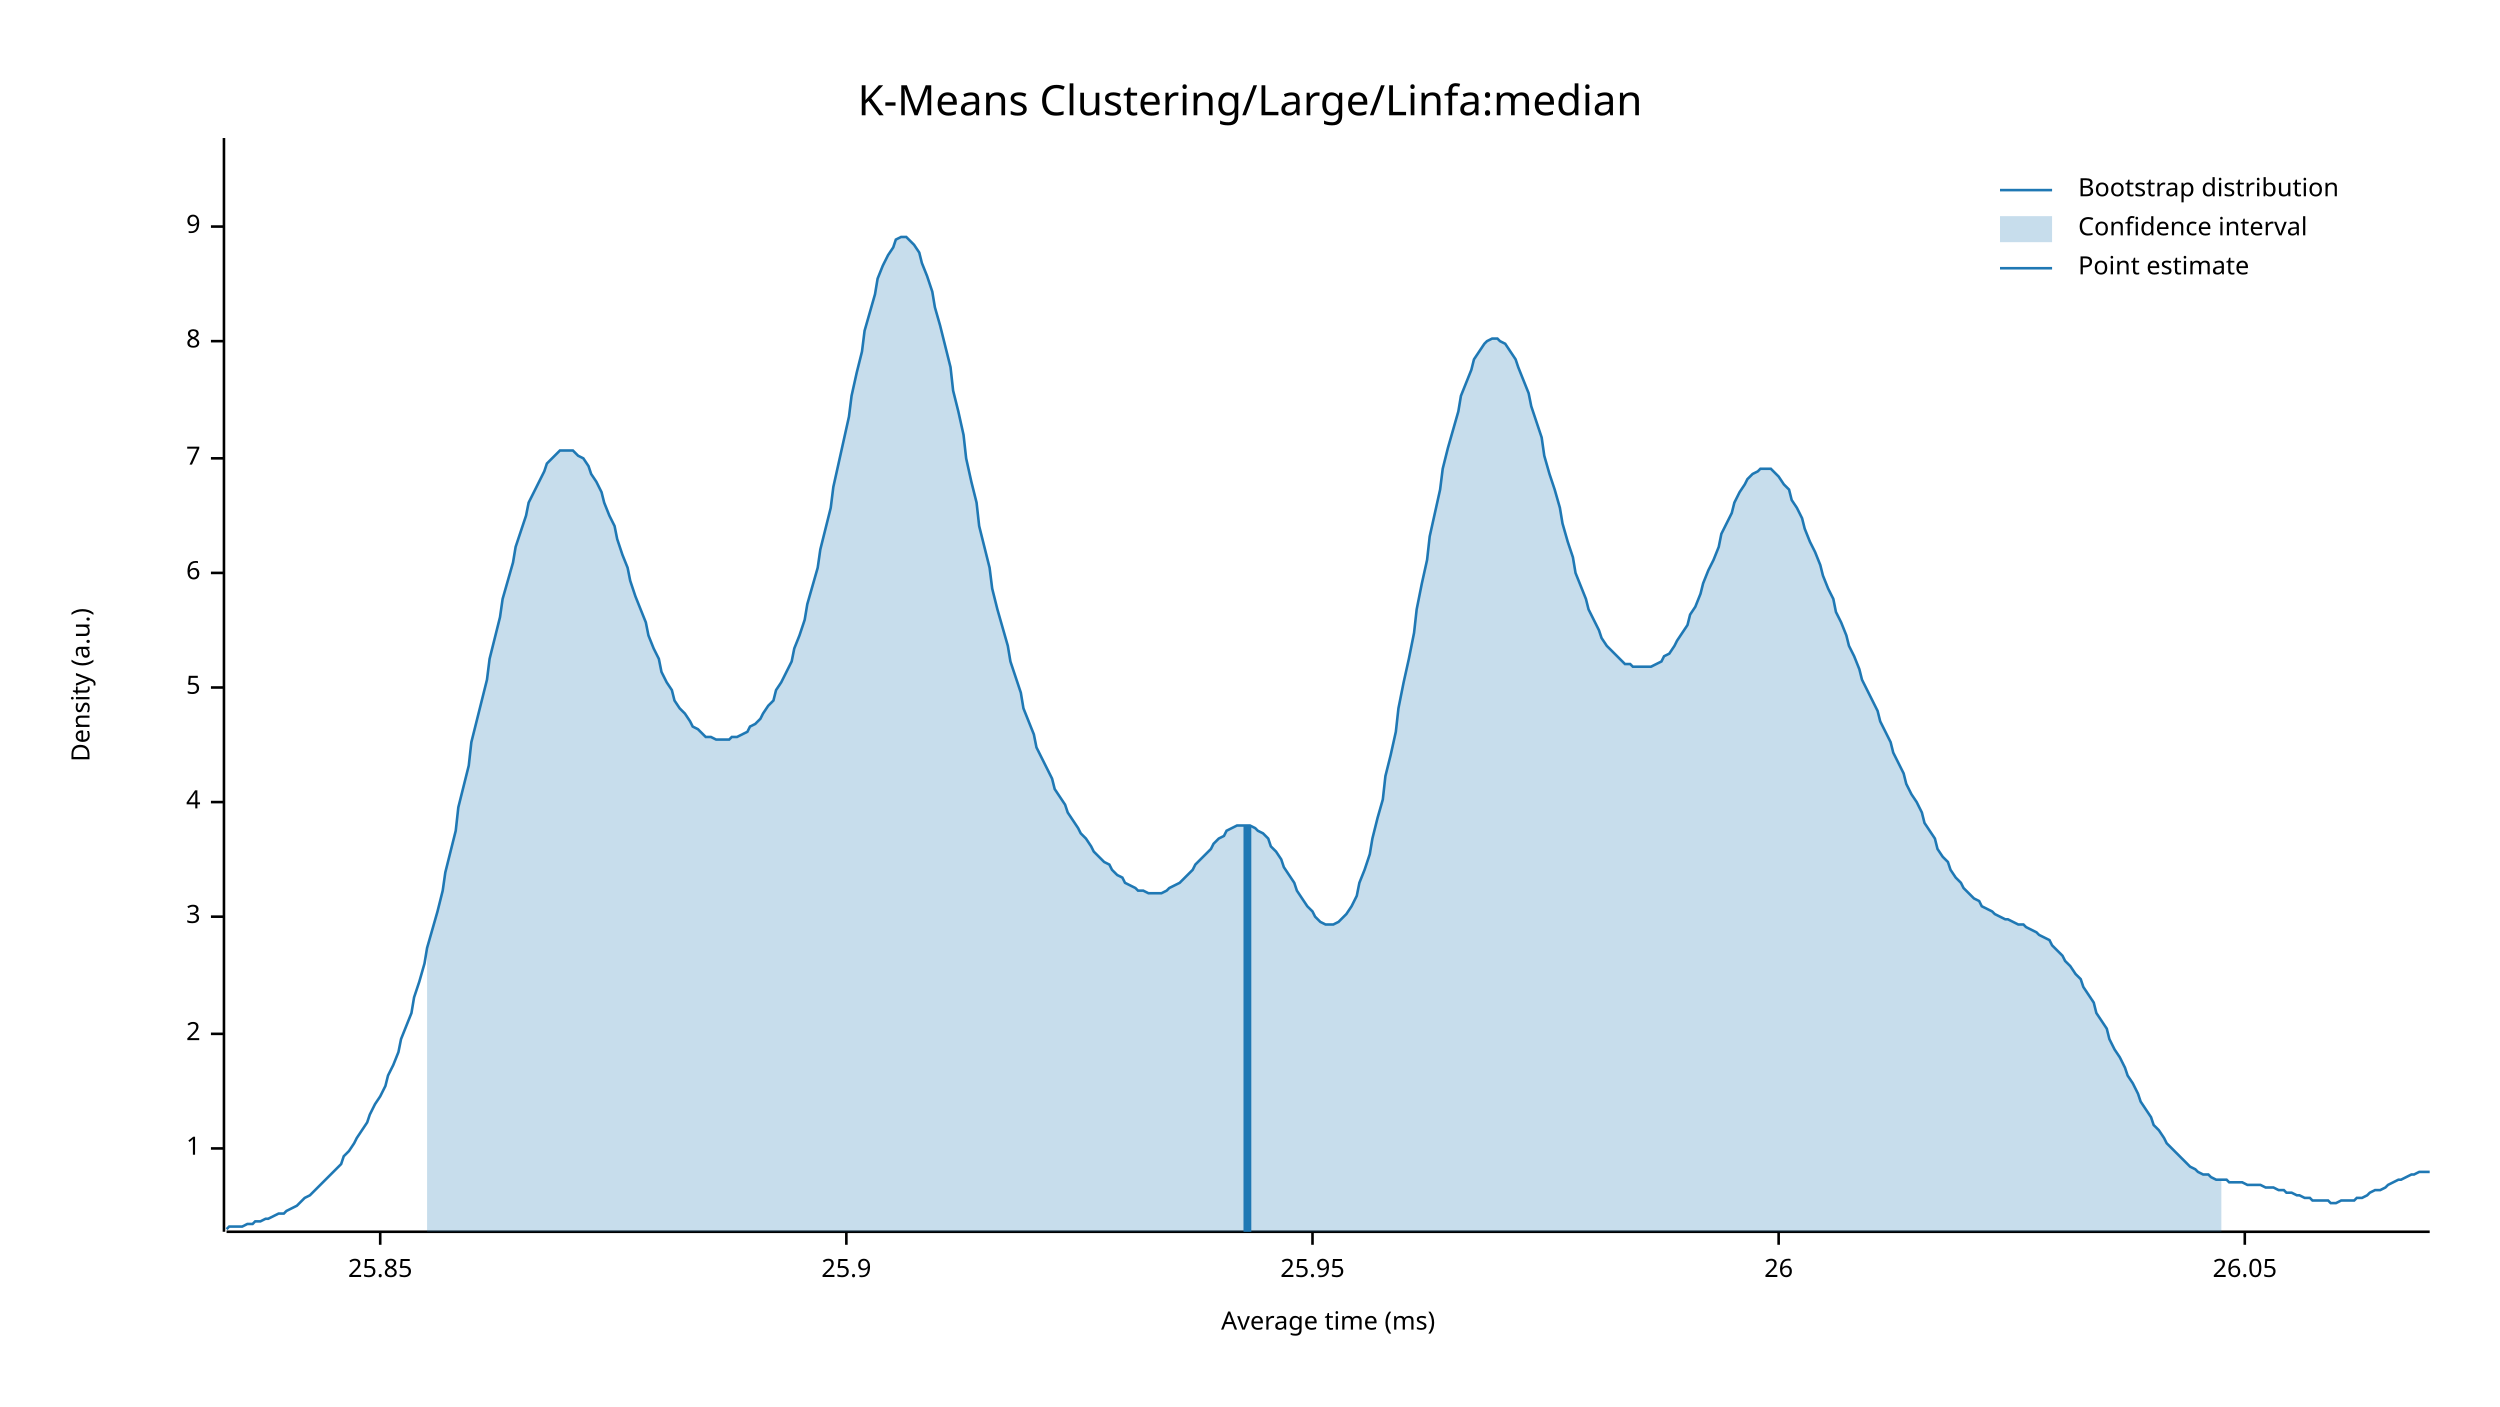
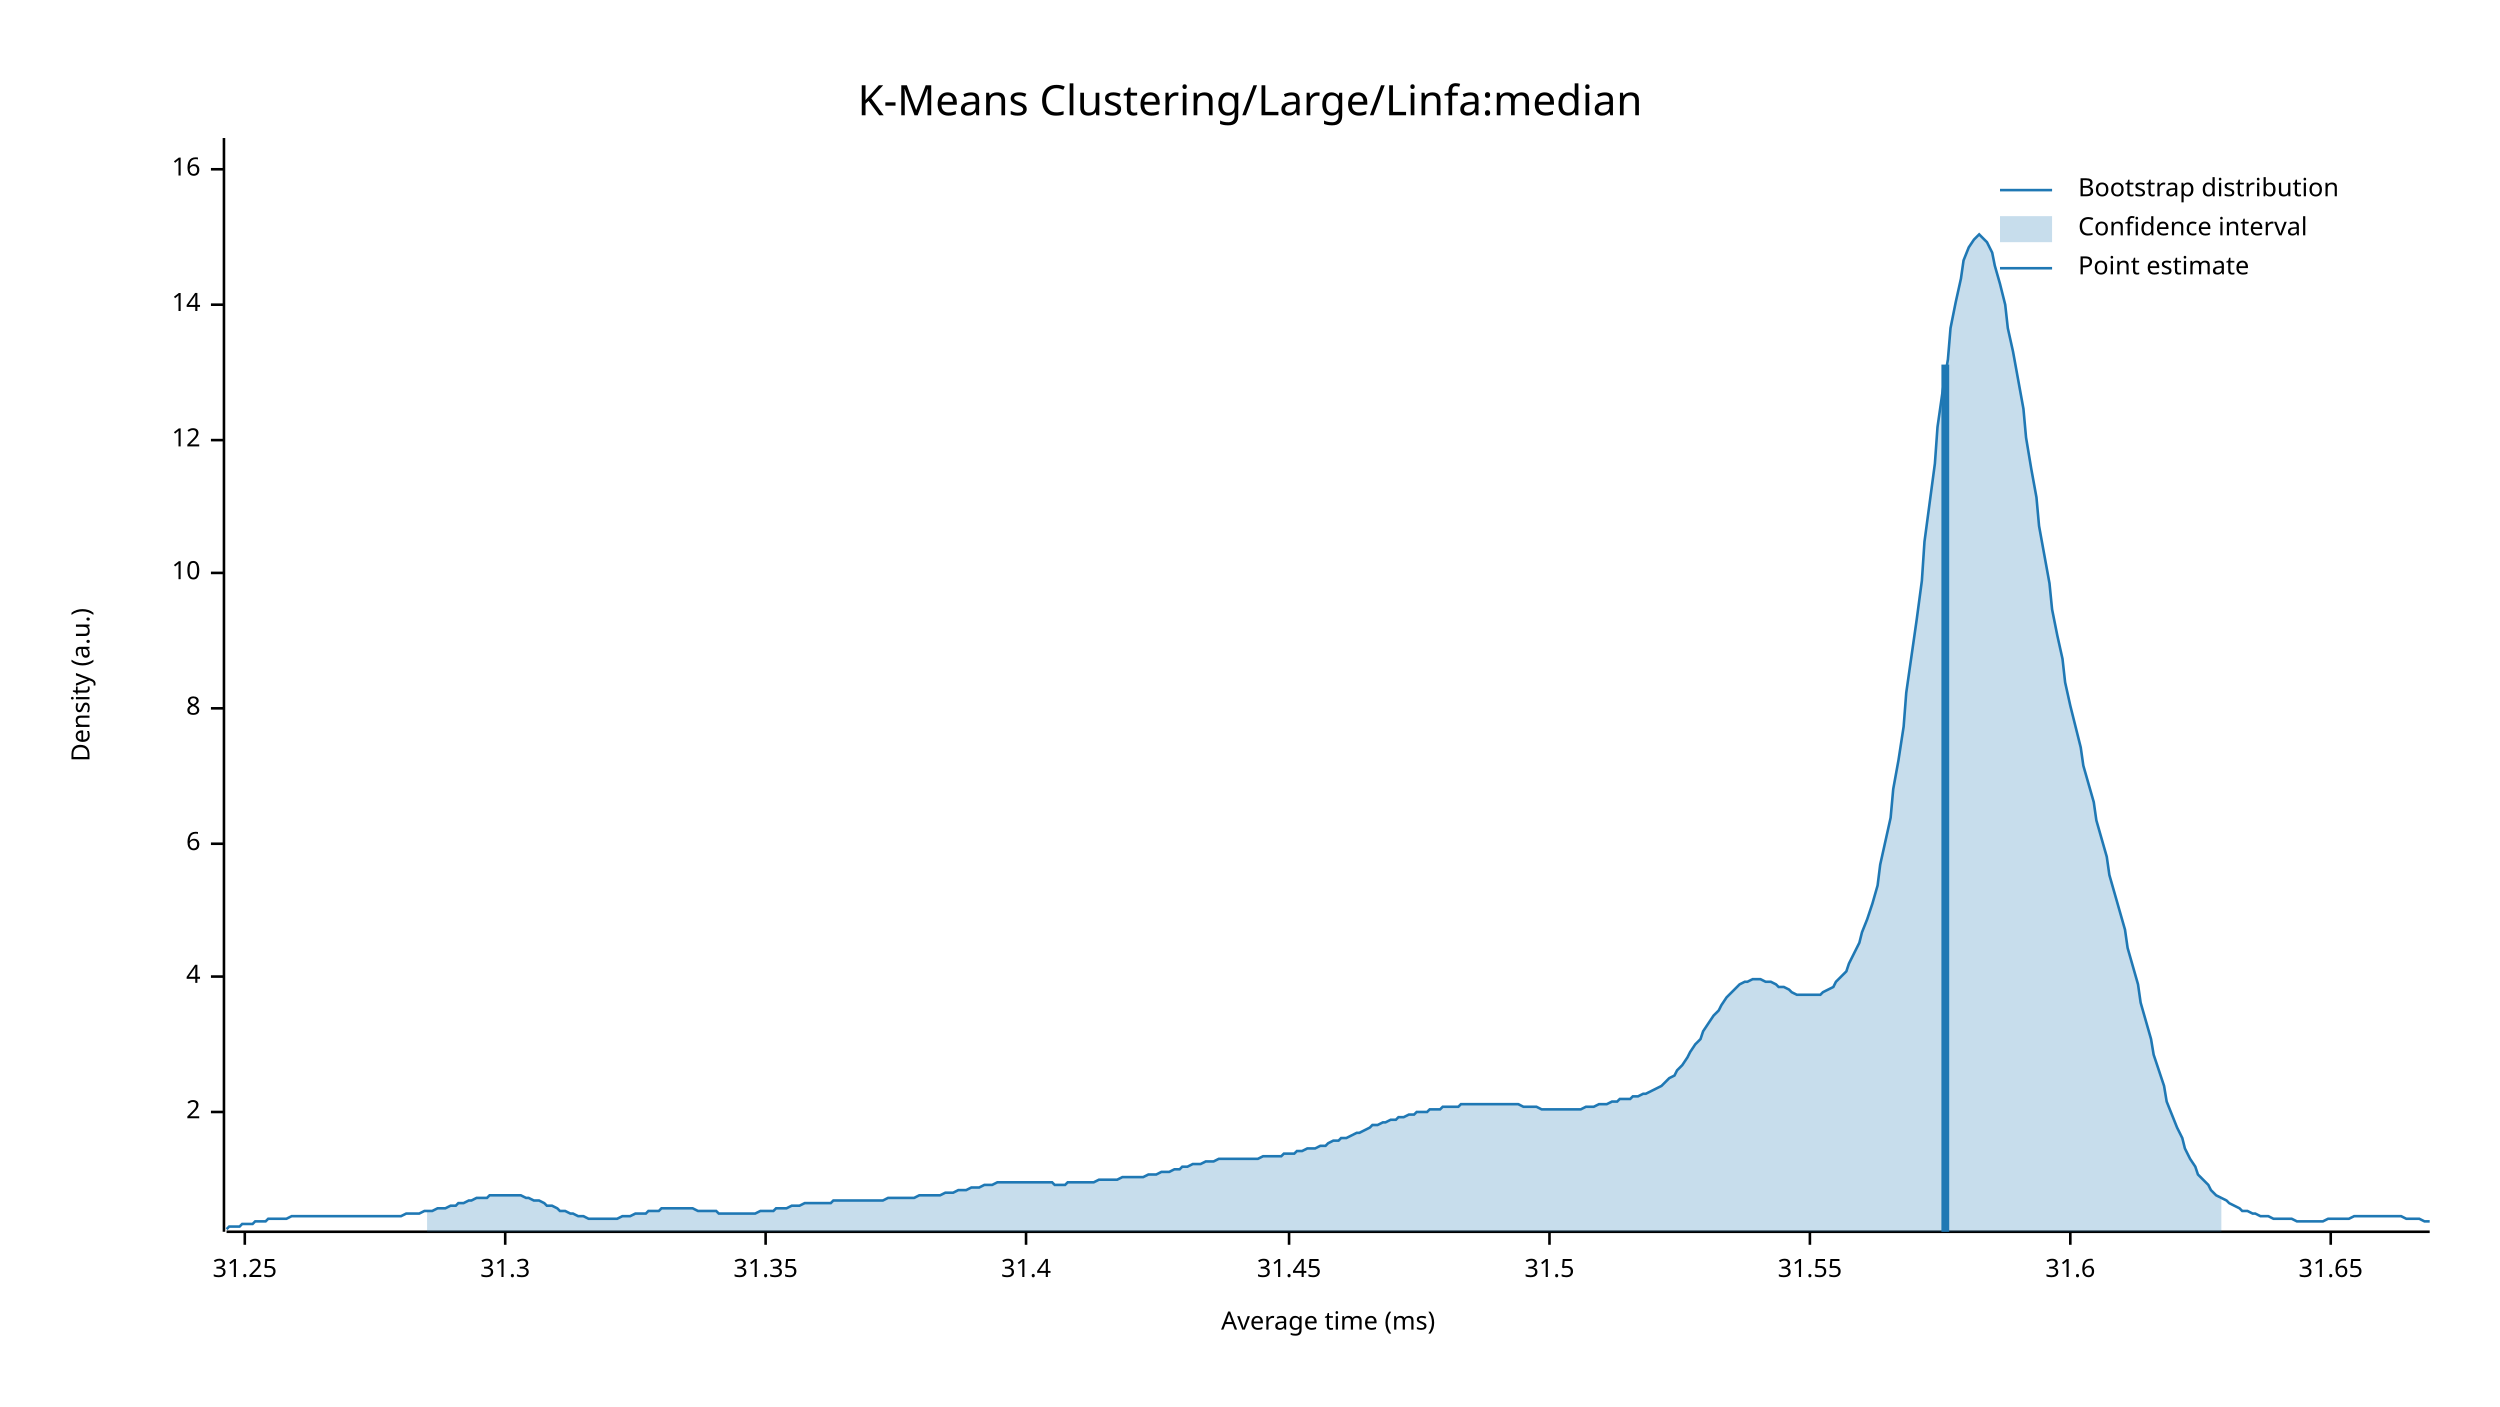
<svg xmlns="http://www.w3.org/2000/svg" width="960" height="540" viewBox="0 0 960 540">
  <text x="480" y="32" dy="0.76em" text-anchor="middle" font-family="sans-serif" font-size="16.129" opacity="1" fill="#000000">
K-Means Clustering/Large/Linfa:median
</text>
  <text x="27" y="263" dy="0.76em" text-anchor="middle" font-family="sans-serif" font-size="9.677" opacity="1" fill="#000000" transform="rotate(270, 27, 263)">
Density (a.u.)
</text>
  <text x="510" y="513" dy="-0.5ex" text-anchor="middle" font-family="sans-serif" font-size="9.677" opacity="1" fill="#000000">
Average time (ms)
</text>
  <polyline fill="none" opacity="1" stroke="#000000" stroke-width="1" points="86,53 86,473 " />
-   <text x="77" y="441" dy="0.5ex" text-anchor="end" font-family="sans-serif" font-size="9.677" opacity="1" fill="#000000">
- 1
- </text>
-   <polyline fill="none" opacity="1" stroke="#000000" stroke-width="1" points="81,441 86,441 " />
-   <text x="77" y="397" dy="0.5ex" text-anchor="end" font-family="sans-serif" font-size="9.677" opacity="1" fill="#000000">
+   <text x="77" y="427" dy="0.5ex" text-anchor="end" font-family="sans-serif" font-size="9.677" opacity="1" fill="#000000">
2
</text>
-   <polyline fill="none" opacity="1" stroke="#000000" stroke-width="1" points="81,397 86,397 " />
-   <text x="77" y="352" dy="0.5ex" text-anchor="end" font-family="sans-serif" font-size="9.677" opacity="1" fill="#000000">
- 3
- </text>
-   <polyline fill="none" opacity="1" stroke="#000000" stroke-width="1" points="81,352 86,352 " />
-   <text x="77" y="308" dy="0.5ex" text-anchor="end" font-family="sans-serif" font-size="9.677" opacity="1" fill="#000000">
+   <polyline fill="none" opacity="1" stroke="#000000" stroke-width="1" points="81,427 86,427 " />
+   <text x="77" y="375" dy="0.5ex" text-anchor="end" font-family="sans-serif" font-size="9.677" opacity="1" fill="#000000">
4
</text>
-   <polyline fill="none" opacity="1" stroke="#000000" stroke-width="1" points="81,308 86,308 " />
-   <text x="77" y="264" dy="0.5ex" text-anchor="end" font-family="sans-serif" font-size="9.677" opacity="1" fill="#000000">
- 5
- </text>
-   <polyline fill="none" opacity="1" stroke="#000000" stroke-width="1" points="81,264 86,264 " />
-   <text x="77" y="220" dy="0.5ex" text-anchor="end" font-family="sans-serif" font-size="9.677" opacity="1" fill="#000000">
+   <polyline fill="none" opacity="1" stroke="#000000" stroke-width="1" points="81,375 86,375 " />
+   <text x="77" y="324" dy="0.5ex" text-anchor="end" font-family="sans-serif" font-size="9.677" opacity="1" fill="#000000">
6
</text>
-   <polyline fill="none" opacity="1" stroke="#000000" stroke-width="1" points="81,220 86,220 " />
-   <text x="77" y="176" dy="0.5ex" text-anchor="end" font-family="sans-serif" font-size="9.677" opacity="1" fill="#000000">
- 7
- </text>
-   <polyline fill="none" opacity="1" stroke="#000000" stroke-width="1" points="81,176 86,176 " />
-   <text x="77" y="131" dy="0.5ex" text-anchor="end" font-family="sans-serif" font-size="9.677" opacity="1" fill="#000000">
+   <polyline fill="none" opacity="1" stroke="#000000" stroke-width="1" points="81,324 86,324 " />
+   <text x="77" y="272" dy="0.5ex" text-anchor="end" font-family="sans-serif" font-size="9.677" opacity="1" fill="#000000">
8
</text>
-   <polyline fill="none" opacity="1" stroke="#000000" stroke-width="1" points="81,131 86,131 " />
-   <text x="77" y="87" dy="0.5ex" text-anchor="end" font-family="sans-serif" font-size="9.677" opacity="1" fill="#000000">
- 9
+   <polyline fill="none" opacity="1" stroke="#000000" stroke-width="1" points="81,272 86,272 " />
+   <text x="77" y="220" dy="0.5ex" text-anchor="end" font-family="sans-serif" font-size="9.677" opacity="1" fill="#000000">
+ 10
</text>
-   <polyline fill="none" opacity="1" stroke="#000000" stroke-width="1" points="81,87 86,87 " />
+   <polyline fill="none" opacity="1" stroke="#000000" stroke-width="1" points="81,220 86,220 " />
+   <text x="77" y="169" dy="0.5ex" text-anchor="end" font-family="sans-serif" font-size="9.677" opacity="1" fill="#000000">
+ 12
+ </text>
+   <polyline fill="none" opacity="1" stroke="#000000" stroke-width="1" points="81,169 86,169 " />
+   <text x="77" y="117" dy="0.5ex" text-anchor="end" font-family="sans-serif" font-size="9.677" opacity="1" fill="#000000">
+ 14
+ </text>
+   <polyline fill="none" opacity="1" stroke="#000000" stroke-width="1" points="81,117 86,117 " />
+   <text x="77" y="65" dy="0.5ex" text-anchor="end" font-family="sans-serif" font-size="9.677" opacity="1" fill="#000000">
+ 16
+ </text>
+   <polyline fill="none" opacity="1" stroke="#000000" stroke-width="1" points="81,65 86,65 " />
  <polyline fill="none" opacity="1" stroke="#000000" stroke-width="1" points="87,473 933,473 " />
-   <text x="146" y="483" dy="0.76em" text-anchor="middle" font-family="sans-serif" font-size="9.677" opacity="1" fill="#000000">
- 25.85
+   <text x="94" y="483" dy="0.76em" text-anchor="middle" font-family="sans-serif" font-size="9.677" opacity="1" fill="#000000">
+ 31.25
</text>
-   <polyline fill="none" opacity="1" stroke="#000000" stroke-width="1" points="146,473 146,478 " />
-   <text x="325" y="483" dy="0.76em" text-anchor="middle" font-family="sans-serif" font-size="9.677" opacity="1" fill="#000000">
- 25.9
+   <polyline fill="none" opacity="1" stroke="#000000" stroke-width="1" points="94,473 94,478 " />
+   <text x="194" y="483" dy="0.76em" text-anchor="middle" font-family="sans-serif" font-size="9.677" opacity="1" fill="#000000">
+ 31.3
</text>
-   <polyline fill="none" opacity="1" stroke="#000000" stroke-width="1" points="325,473 325,478 " />
-   <text x="504" y="483" dy="0.76em" text-anchor="middle" font-family="sans-serif" font-size="9.677" opacity="1" fill="#000000">
- 25.95
+   <polyline fill="none" opacity="1" stroke="#000000" stroke-width="1" points="194,473 194,478 " />
+   <text x="294" y="483" dy="0.76em" text-anchor="middle" font-family="sans-serif" font-size="9.677" opacity="1" fill="#000000">
+ 31.35
</text>
-   <polyline fill="none" opacity="1" stroke="#000000" stroke-width="1" points="504,473 504,478 " />
-   <text x="683" y="483" dy="0.76em" text-anchor="middle" font-family="sans-serif" font-size="9.677" opacity="1" fill="#000000">
- 26
+   <polyline fill="none" opacity="1" stroke="#000000" stroke-width="1" points="294,473 294,478 " />
+   <text x="394" y="483" dy="0.76em" text-anchor="middle" font-family="sans-serif" font-size="9.677" opacity="1" fill="#000000">
+ 31.4
</text>
-   <polyline fill="none" opacity="1" stroke="#000000" stroke-width="1" points="683,473 683,478 " />
-   <text x="862" y="483" dy="0.76em" text-anchor="middle" font-family="sans-serif" font-size="9.677" opacity="1" fill="#000000">
- 26.05
+   <polyline fill="none" opacity="1" stroke="#000000" stroke-width="1" points="394,473 394,478 " />
+   <text x="495" y="483" dy="0.76em" text-anchor="middle" font-family="sans-serif" font-size="9.677" opacity="1" fill="#000000">
+ 31.45
</text>
-   <polyline fill="none" opacity="1" stroke="#000000" stroke-width="1" points="862,473 862,478 " />
-   <polyline fill="none" opacity="1" stroke="#1F78B4" stroke-width="1" points="87,472 88,471 90,471 92,471 93,471 95,470 97,470 98,469 100,469 102,468 103,468 105,467 107,466 109,466 110,465 112,464 114,463 115,462 117,460 119,459 120,458 122,456 124,454 125,453 127,451 129,449 131,447 132,444 134,442 136,439 137,437 139,434 141,431 142,428 144,424 146,421 148,417 149,413 151,409 153,404 154,399 156,394 158,389 159,383 161,377 163,370 164,364 166,357 168,350 170,342 171,335 173,327 175,319 176,310 178,302 180,294 181,285 183,277 185,269 187,261 188,253 190,245 192,237 193,230 195,223 197,216 198,210 200,204 202,198 203,193 205,189 207,185 209,181 210,178 212,176 214,174 215,173 217,173 219,173 220,173 222,175 224,176 226,179 227,182 229,185 231,189 232,193 234,198 236,202 237,207 239,213 241,218 242,223 244,229 246,234 248,239 249,244 251,249 253,253 254,258 256,262 258,265 259,269 261,272 263,274 265,277 266,279 268,280 270,282 271,283 273,283 275,284 276,284 278,284 280,284 281,283 283,283 285,282 287,281 288,279 290,278 292,276 293,274 295,271 297,269 298,265 300,262 302,258 304,254 305,249 307,244 309,238 310,232 312,225 314,218 315,211 317,203 319,195 320,187 322,178 324,169 326,160 327,152 329,143 331,135 332,127 334,120 336,113 337,107 339,102 341,98 343,95 344,92 346,91 348,91 349,92 351,94 353,97 354,101 356,106 358,112 359,118 361,125 363,133 365,141 366,150 368,158 370,167 371,176 373,185 375,193 376,202 378,210 380,218 381,226 383,234 385,241 387,248 388,254 390,260 392,266 393,272 395,277 397,282 398,287 400,291 402,295 404,299 405,303 407,306 409,309 410,312 412,315 414,318 415,320 417,322 419,325 420,327 422,329 424,331 426,332 427,334 429,336 431,337 432,339 434,340 436,341 437,342 439,342 441,343 443,343 444,343 446,343 448,342 449,341 451,340 453,339 454,338 456,336 458,334 459,332 461,330 463,328 465,326 466,324 468,322 470,321 471,319 473,318 475,317 476,317 478,317 480,317 482,318 483,319 485,320 487,322 488,325 490,327 492,330 493,333 495,336 497,339 498,342 500,345 502,348 504,350 505,352 507,354 509,355 510,355 512,355 514,354 515,353 517,351 519,348 521,344 522,339 524,334 526,328 527,322 529,314 531,307 532,298 534,290 536,281 537,272 539,262 541,253 543,243 544,234 546,224 548,215 549,206 551,197 553,188 554,180 556,172 558,165 560,158 561,152 563,147 565,142 566,138 568,135 570,132 571,131 573,130 575,130 576,131 578,132 580,135 582,138 583,141 585,146 587,151 588,156 590,162 592,168 593,175 595,182 597,188 599,195 600,201 602,208 604,214 605,220 607,225 609,230 610,234 612,238 614,242 615,245 617,248 619,250 621,252 622,253 624,255 626,255 627,256 629,256 631,256 632,256 634,256 636,255 638,254 639,252 641,251 643,248 644,246 646,243 648,240 649,236 651,233 653,228 654,224 656,219 658,215 660,210 661,205 663,201 665,197 666,193 668,189 670,186 671,184 673,182 675,181 676,180 678,180 680,180 682,182 683,183 685,186 687,188 688,192 690,195 692,199 693,203 695,208 697,212 699,217 700,221 702,226 704,230 705,235 707,239 709,244 710,248 712,252 714,257 715,261 717,265 719,269 721,273 722,277 724,281 726,285 727,289 729,293 731,297 732,301 734,305 736,308 738,312 739,316 741,319 743,322 744,326 746,329 748,331 749,334 751,337 753,339 754,341 756,343 758,345 760,346 761,348 763,349 765,350 766,351 768,352 770,353 771,353 773,354 775,355 777,355 778,356 780,357 782,358 783,359 785,360 787,361 788,363 790,365 792,367 793,369 795,371 797,374 799,376 800,379 802,382 804,385 805,389 807,392 809,395 810,399 812,403 814,406 816,410 817,413 819,416 821,420 822,423 824,426 826,429 827,432 829,434 831,437 832,439 834,441 836,443 838,445 839,446 841,448 843,449 844,450 846,451 848,451 849,452 851,453 853,453 855,453 856,454 858,454 860,454 861,454 863,455 865,455 866,455 868,455 870,456 871,456 873,456 875,457 877,457 878,458 880,458 882,459 883,459 885,460 887,460 888,461 890,461 892,461 894,461 895,462 897,462 899,461 900,461 902,461 904,461 905,460 907,460 909,459 910,458 912,457 914,457 916,456 917,455 919,454 921,453 922,453 924,452 926,451 927,451 929,450 931,450 933,450 " />
-   <polygon opacity="0.25" fill="#1F78B4" points="164,364 166,357 168,350 170,342 171,335 173,327 175,319 176,310 178,302 180,294 181,285 183,277 185,269 187,261 188,253 190,245 192,237 193,230 195,223 197,216 198,210 200,204 202,198 203,193 205,189 207,185 209,181 210,178 212,176 214,174 215,173 217,173 219,173 220,173 222,175 224,176 226,179 227,182 229,185 231,189 232,193 234,198 236,202 237,207 239,213 241,218 242,223 244,229 246,234 248,239 249,244 251,249 253,253 254,258 256,262 258,265 259,269 261,272 263,274 265,277 266,279 268,280 270,282 271,283 273,283 275,284 276,284 278,284 280,284 281,283 283,283 285,282 287,281 288,279 290,278 292,276 293,274 295,271 297,269 298,265 300,262 302,258 304,254 305,249 307,244 309,238 310,232 312,225 314,218 315,211 317,203 319,195 320,187 322,178 324,169 326,160 327,152 329,143 331,135 332,127 334,120 336,113 337,107 339,102 341,98 343,95 344,92 346,91 348,91 349,92 351,94 353,97 354,101 356,106 358,112 359,118 361,125 363,133 365,141 366,150 368,158 370,167 371,176 373,185 375,193 376,202 378,210 380,218 381,226 383,234 385,241 387,248 388,254 390,260 392,266 393,272 395,277 397,282 398,287 400,291 402,295 404,299 405,303 407,306 409,309 410,312 412,315 414,318 415,320 417,322 419,325 420,327 422,329 424,331 426,332 427,334 429,336 431,337 432,339 434,340 436,341 437,342 439,342 441,343 443,343 444,343 446,343 448,342 449,341 451,340 453,339 454,338 456,336 458,334 459,332 461,330 463,328 465,326 466,324 468,322 470,321 471,319 473,318 475,317 476,317 478,317 480,317 482,318 483,319 485,320 487,322 488,325 490,327 492,330 493,333 495,336 497,339 498,342 500,345 502,348 504,350 505,352 507,354 509,355 510,355 512,355 514,354 515,353 517,351 519,348 521,344 522,339 524,334 526,328 527,322 529,314 531,307 532,298 534,290 536,281 537,272 539,262 541,253 543,243 544,234 546,224 548,215 549,206 551,197 553,188 554,180 556,172 558,165 560,158 561,152 563,147 565,142 566,138 568,135 570,132 571,131 573,130 575,130 576,131 578,132 580,135 582,138 583,141 585,146 587,151 588,156 590,162 592,168 593,175 595,182 597,188 599,195 600,201 602,208 604,214 605,220 607,225 609,230 610,234 612,238 614,242 615,245 617,248 619,250 621,252 622,253 624,255 626,255 627,256 629,256 631,256 632,256 634,256 636,255 638,254 639,252 641,251 643,248 644,246 646,243 648,240 649,236 651,233 653,228 654,224 656,219 658,215 660,210 661,205 663,201 665,197 666,193 668,189 670,186 671,184 673,182 675,181 676,180 678,180 680,180 682,182 683,183 685,186 687,188 688,192 690,195 692,199 693,203 695,208 697,212 699,217 700,221 702,226 704,230 705,235 707,239 709,244 710,248 712,252 714,257 715,261 717,265 719,269 721,273 722,277 724,281 726,285 727,289 729,293 731,297 732,301 734,305 736,308 738,312 739,316 741,319 743,322 744,326 746,329 748,331 749,334 751,337 753,339 754,341 756,343 758,345 760,346 761,348 763,349 765,350 766,351 768,352 770,353 771,353 773,354 775,355 777,355 778,356 780,357 782,358 783,359 785,360 787,361 788,363 790,365 792,367 793,369 795,371 797,374 799,376 800,379 802,382 804,385 805,389 807,392 809,395 810,399 812,403 814,406 816,410 817,413 819,416 821,420 822,423 824,426 826,429 827,432 829,434 831,437 832,439 834,441 836,443 838,445 839,446 841,448 843,449 844,450 846,451 848,451 849,452 851,453 853,453 853,473 164,473 " />
-   <polyline fill="none" opacity="1" stroke="#1F78B4" stroke-width="3" points="479,473 479,317 " />
+   <polyline fill="none" opacity="1" stroke="#000000" stroke-width="1" points="495,473 495,478 " />
+   <text x="595" y="483" dy="0.76em" text-anchor="middle" font-family="sans-serif" font-size="9.677" opacity="1" fill="#000000">
+ 31.5
+ </text>
+   <polyline fill="none" opacity="1" stroke="#000000" stroke-width="1" points="595,473 595,478 " />
+   <text x="695" y="483" dy="0.76em" text-anchor="middle" font-family="sans-serif" font-size="9.677" opacity="1" fill="#000000">
+ 31.55
+ </text>
+   <polyline fill="none" opacity="1" stroke="#000000" stroke-width="1" points="695,473 695,478 " />
+   <text x="795" y="483" dy="0.76em" text-anchor="middle" font-family="sans-serif" font-size="9.677" opacity="1" fill="#000000">
+ 31.6
+ </text>
+   <polyline fill="none" opacity="1" stroke="#000000" stroke-width="1" points="795,473 795,478 " />
+   <text x="895" y="483" dy="0.76em" text-anchor="middle" font-family="sans-serif" font-size="9.677" opacity="1" fill="#000000">
+ 31.65
+ </text>
+   <polyline fill="none" opacity="1" stroke="#000000" stroke-width="1" points="895,473 895,478 " />
+   <polyline fill="none" opacity="1" stroke="#1F78B4" stroke-width="1" points="87,472 88,471 90,471 92,471 93,470 95,470 97,470 98,469 100,469 102,469 103,468 105,468 107,468 109,468 110,468 112,467 114,467 115,467 117,467 119,467 120,467 122,467 124,467 125,467 127,467 129,467 131,467 132,467 134,467 136,467 137,467 139,467 141,467 142,467 144,467 146,467 148,467 149,467 151,467 153,467 154,467 156,466 158,466 159,466 161,466 163,465 164,465 166,465 168,464 170,464 171,464 173,463 175,463 176,462 178,462 180,461 181,461 183,460 185,460 187,460 188,459 190,459 192,459 193,459 195,459 197,459 198,459 200,459 202,460 203,460 205,461 207,461 209,462 210,463 212,463 214,464 215,465 217,465 219,466 220,466 222,467 224,467 226,468 227,468 229,468 231,468 232,468 234,468 236,468 237,468 239,467 241,467 242,467 244,466 246,466 248,466 249,465 251,465 253,465 254,464 256,464 258,464 259,464 261,464 263,464 265,464 266,464 268,465 270,465 271,465 273,465 275,465 276,466 278,466 280,466 281,466 283,466 285,466 287,466 288,466 290,466 292,465 293,465 295,465 297,465 298,464 300,464 302,464 304,463 305,463 307,463 309,462 310,462 312,462 314,462 315,462 317,462 319,462 320,461 322,461 324,461 326,461 327,461 329,461 331,461 332,461 334,461 336,461 337,461 339,461 341,460 343,460 344,460 346,460 348,460 349,460 351,460 353,459 354,459 356,459 358,459 359,459 361,459 363,458 365,458 366,458 368,457 370,457 371,457 373,456 375,456 376,456 378,455 380,455 381,455 383,454 385,454 387,454 388,454 390,454 392,454 393,454 395,454 397,454 398,454 400,454 402,454 404,454 405,455 407,455 409,455 410,454 412,454 414,454 415,454 417,454 419,454 420,454 422,453 424,453 426,453 427,453 429,453 431,452 432,452 434,452 436,452 437,452 439,452 441,451 443,451 444,451 446,450 448,450 449,450 451,449 453,449 454,448 456,448 458,447 459,447 461,447 463,446 465,446 466,446 468,445 470,445 471,445 473,445 475,445 476,445 478,445 480,445 482,445 483,445 485,444 487,444 488,444 490,444 492,444 493,443 495,443 497,443 498,442 500,442 502,441 504,441 505,441 507,440 509,440 510,439 512,438 514,438 515,437 517,437 519,436 521,435 522,435 524,434 526,433 527,432 529,432 531,431 532,431 534,430 536,430 537,429 539,429 541,428 543,428 544,427 546,427 548,427 549,426 551,426 553,426 554,425 556,425 558,425 560,425 561,424 563,424 565,424 566,424 568,424 570,424 571,424 573,424 575,424 576,424 578,424 580,424 582,424 583,424 585,425 587,425 588,425 590,425 592,426 593,426 595,426 597,426 599,426 600,426 602,426 604,426 605,426 607,426 609,425 610,425 612,425 614,424 615,424 617,424 619,423 621,423 622,422 624,422 626,422 627,421 629,421 631,420 632,420 634,419 636,418 638,417 639,416 641,414 643,413 644,411 646,409 648,406 649,404 651,401 653,399 654,396 656,393 658,390 660,388 661,386 663,383 665,381 666,380 668,378 670,377 671,377 673,376 675,376 676,376 678,377 680,377 682,378 683,379 685,379 687,380 688,381 690,382 692,382 693,382 695,382 697,382 699,382 700,381 702,380 704,379 705,377 707,375 709,373 710,370 712,366 714,362 715,358 717,353 719,347 721,340 722,332 724,323 726,314 727,303 729,292 731,279 732,266 734,252 736,238 738,223 739,208 741,193 743,178 744,164 746,150 748,138 749,126 751,116 753,107 754,100 756,95 758,92 760,90 761,91 763,93 765,97 766,102 768,109 770,117 771,126 773,135 775,146 777,157 778,168 780,180 782,191 783,202 785,213 787,224 788,234 790,244 792,253 793,262 795,271 797,279 799,287 800,294 802,301 804,308 805,315 807,322 809,329 810,336 812,343 814,350 816,357 817,364 819,371 821,378 822,385 824,392 826,399 827,405 829,411 831,417 832,423 834,428 836,433 838,437 839,441 841,445 843,448 844,451 846,453 848,455 849,457 851,459 853,460 855,461 856,462 858,463 860,464 861,465 863,465 865,466 866,466 868,467 870,467 871,467 873,468 875,468 877,468 878,468 880,468 882,469 883,469 885,469 887,469 888,469 890,469 892,469 894,468 895,468 897,468 899,468 900,468 902,468 904,467 905,467 907,467 909,467 910,467 912,467 914,467 916,467 917,467 919,467 921,467 922,467 924,468 926,468 927,468 929,468 931,469 933,469 " />
+   <polygon opacity="0.25" fill="#1F78B4" points="164,465 166,465 168,464 170,464 171,464 173,463 175,463 176,462 178,462 180,461 181,461 183,460 185,460 187,460 188,459 190,459 192,459 193,459 195,459 197,459 198,459 200,459 202,460 203,460 205,461 207,461 209,462 210,463 212,463 214,464 215,465 217,465 219,466 220,466 222,467 224,467 226,468 227,468 229,468 231,468 232,468 234,468 236,468 237,468 239,467 241,467 242,467 244,466 246,466 248,466 249,465 251,465 253,465 254,464 256,464 258,464 259,464 261,464 263,464 265,464 266,464 268,465 270,465 271,465 273,465 275,465 276,466 278,466 280,466 281,466 283,466 285,466 287,466 288,466 290,466 292,465 293,465 295,465 297,465 298,464 300,464 302,464 304,463 305,463 307,463 309,462 310,462 312,462 314,462 315,462 317,462 319,462 320,461 322,461 324,461 326,461 327,461 329,461 331,461 332,461 334,461 336,461 337,461 339,461 341,460 343,460 344,460 346,460 348,460 349,460 351,460 353,459 354,459 356,459 358,459 359,459 361,459 363,458 365,458 366,458 368,457 370,457 371,457 373,456 375,456 376,456 378,455 380,455 381,455 383,454 385,454 387,454 388,454 390,454 392,454 393,454 395,454 397,454 398,454 400,454 402,454 404,454 405,455 407,455 409,455 410,454 412,454 414,454 415,454 417,454 419,454 420,454 422,453 424,453 426,453 427,453 429,453 431,452 432,452 434,452 436,452 437,452 439,452 441,451 443,451 444,451 446,450 448,450 449,450 451,449 453,449 454,448 456,448 458,447 459,447 461,447 463,446 465,446 466,446 468,445 470,445 471,445 473,445 475,445 476,445 478,445 480,445 482,445 483,445 485,444 487,444 488,444 490,444 492,444 493,443 495,443 497,443 498,442 500,442 502,441 504,441 505,441 507,440 509,440 510,439 512,438 514,438 515,437 517,437 519,436 521,435 522,435 524,434 526,433 527,432 529,432 531,431 532,431 534,430 536,430 537,429 539,429 541,428 543,428 544,427 546,427 548,427 549,426 551,426 553,426 554,425 556,425 558,425 560,425 561,424 563,424 565,424 566,424 568,424 570,424 571,424 573,424 575,424 576,424 578,424 580,424 582,424 583,424 585,425 587,425 588,425 590,425 592,426 593,426 595,426 597,426 599,426 600,426 602,426 604,426 605,426 607,426 609,425 610,425 612,425 614,424 615,424 617,424 619,423 621,423 622,422 624,422 626,422 627,421 629,421 631,420 632,420 634,419 636,418 638,417 639,416 641,414 643,413 644,411 646,409 648,406 649,404 651,401 653,399 654,396 656,393 658,390 660,388 661,386 663,383 665,381 666,380 668,378 670,377 671,377 673,376 675,376 676,376 678,377 680,377 682,378 683,379 685,379 687,380 688,381 690,382 692,382 693,382 695,382 697,382 699,382 700,381 702,380 704,379 705,377 707,375 709,373 710,370 712,366 714,362 715,358 717,353 719,347 721,340 722,332 724,323 726,314 727,303 729,292 731,279 732,266 734,252 736,238 738,223 739,208 741,193 743,178 744,164 746,150 748,138 749,126 751,116 753,107 754,100 756,95 758,92 760,90 761,91 763,93 765,97 766,102 768,109 770,117 771,126 773,135 775,146 777,157 778,168 780,180 782,191 783,202 785,213 787,224 788,234 790,244 792,253 793,262 795,271 797,279 799,287 800,294 802,301 804,308 805,315 807,322 809,329 810,336 812,343 814,350 816,357 817,364 819,371 821,378 822,385 824,392 826,399 827,405 829,411 831,417 832,423 834,428 836,433 838,437 839,441 841,445 843,448 844,451 846,453 848,455 849,457 851,459 853,460 853,473 164,473 " />
+   <polyline fill="none" opacity="1" stroke="#1F78B4" stroke-width="3" points="747,473 747,140 " />
  <text x="798" y="68" dy="0.76em" text-anchor="start" font-family="sans-serif" font-size="9.677" opacity="1" fill="#000000">
Bootstrap distribution
</text>
  <text x="798" y="83" dy="0.76em" text-anchor="start" font-family="sans-serif" font-size="9.677" opacity="1" fill="#000000">
Confidence interval
</text>
  <text x="798" y="98" dy="0.76em" text-anchor="start" font-family="sans-serif" font-size="9.677" opacity="1" fill="#000000">
Point estimate
</text>
  <polyline fill="none" opacity="1" stroke="#1F78B4" stroke-width="1" points="768,73 788,73 " />
  <rect x="768" y="83" width="20" height="10" opacity="0.25" fill="#1F78B4" stroke="none" />
  <polyline fill="none" opacity="1" stroke="#1F78B4" stroke-width="1" points="768,103 788,103 " />
</svg>
